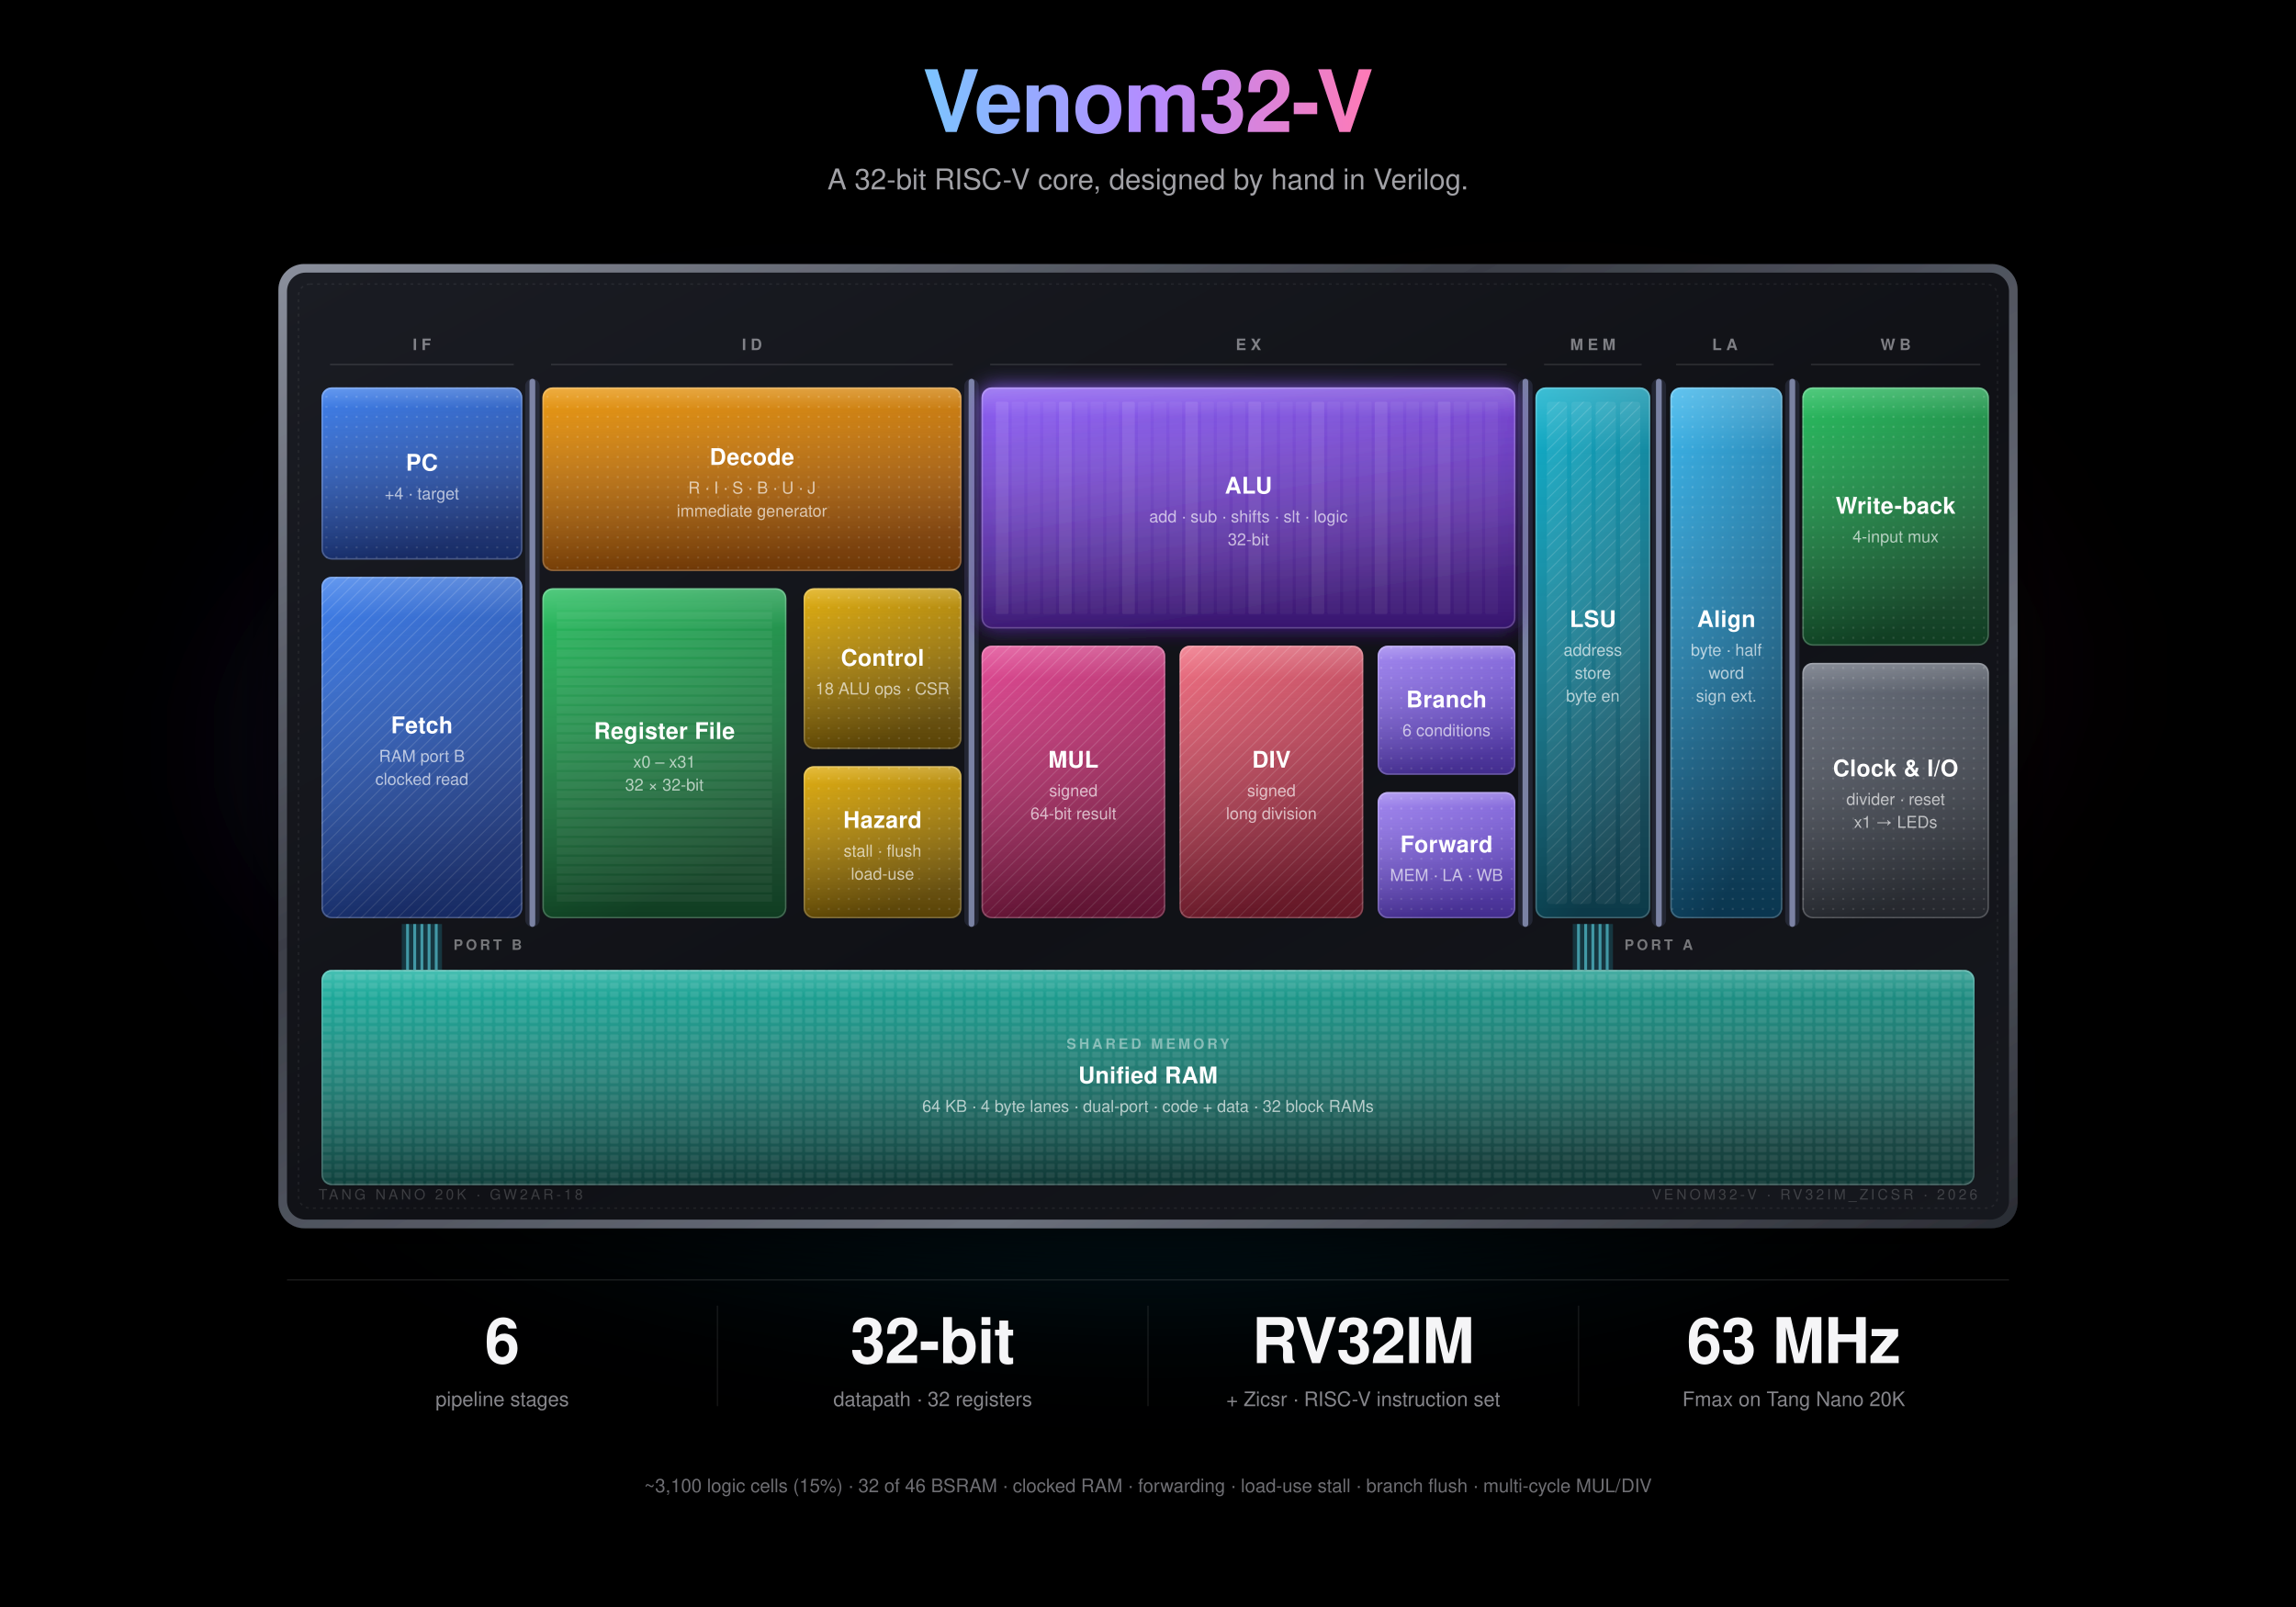
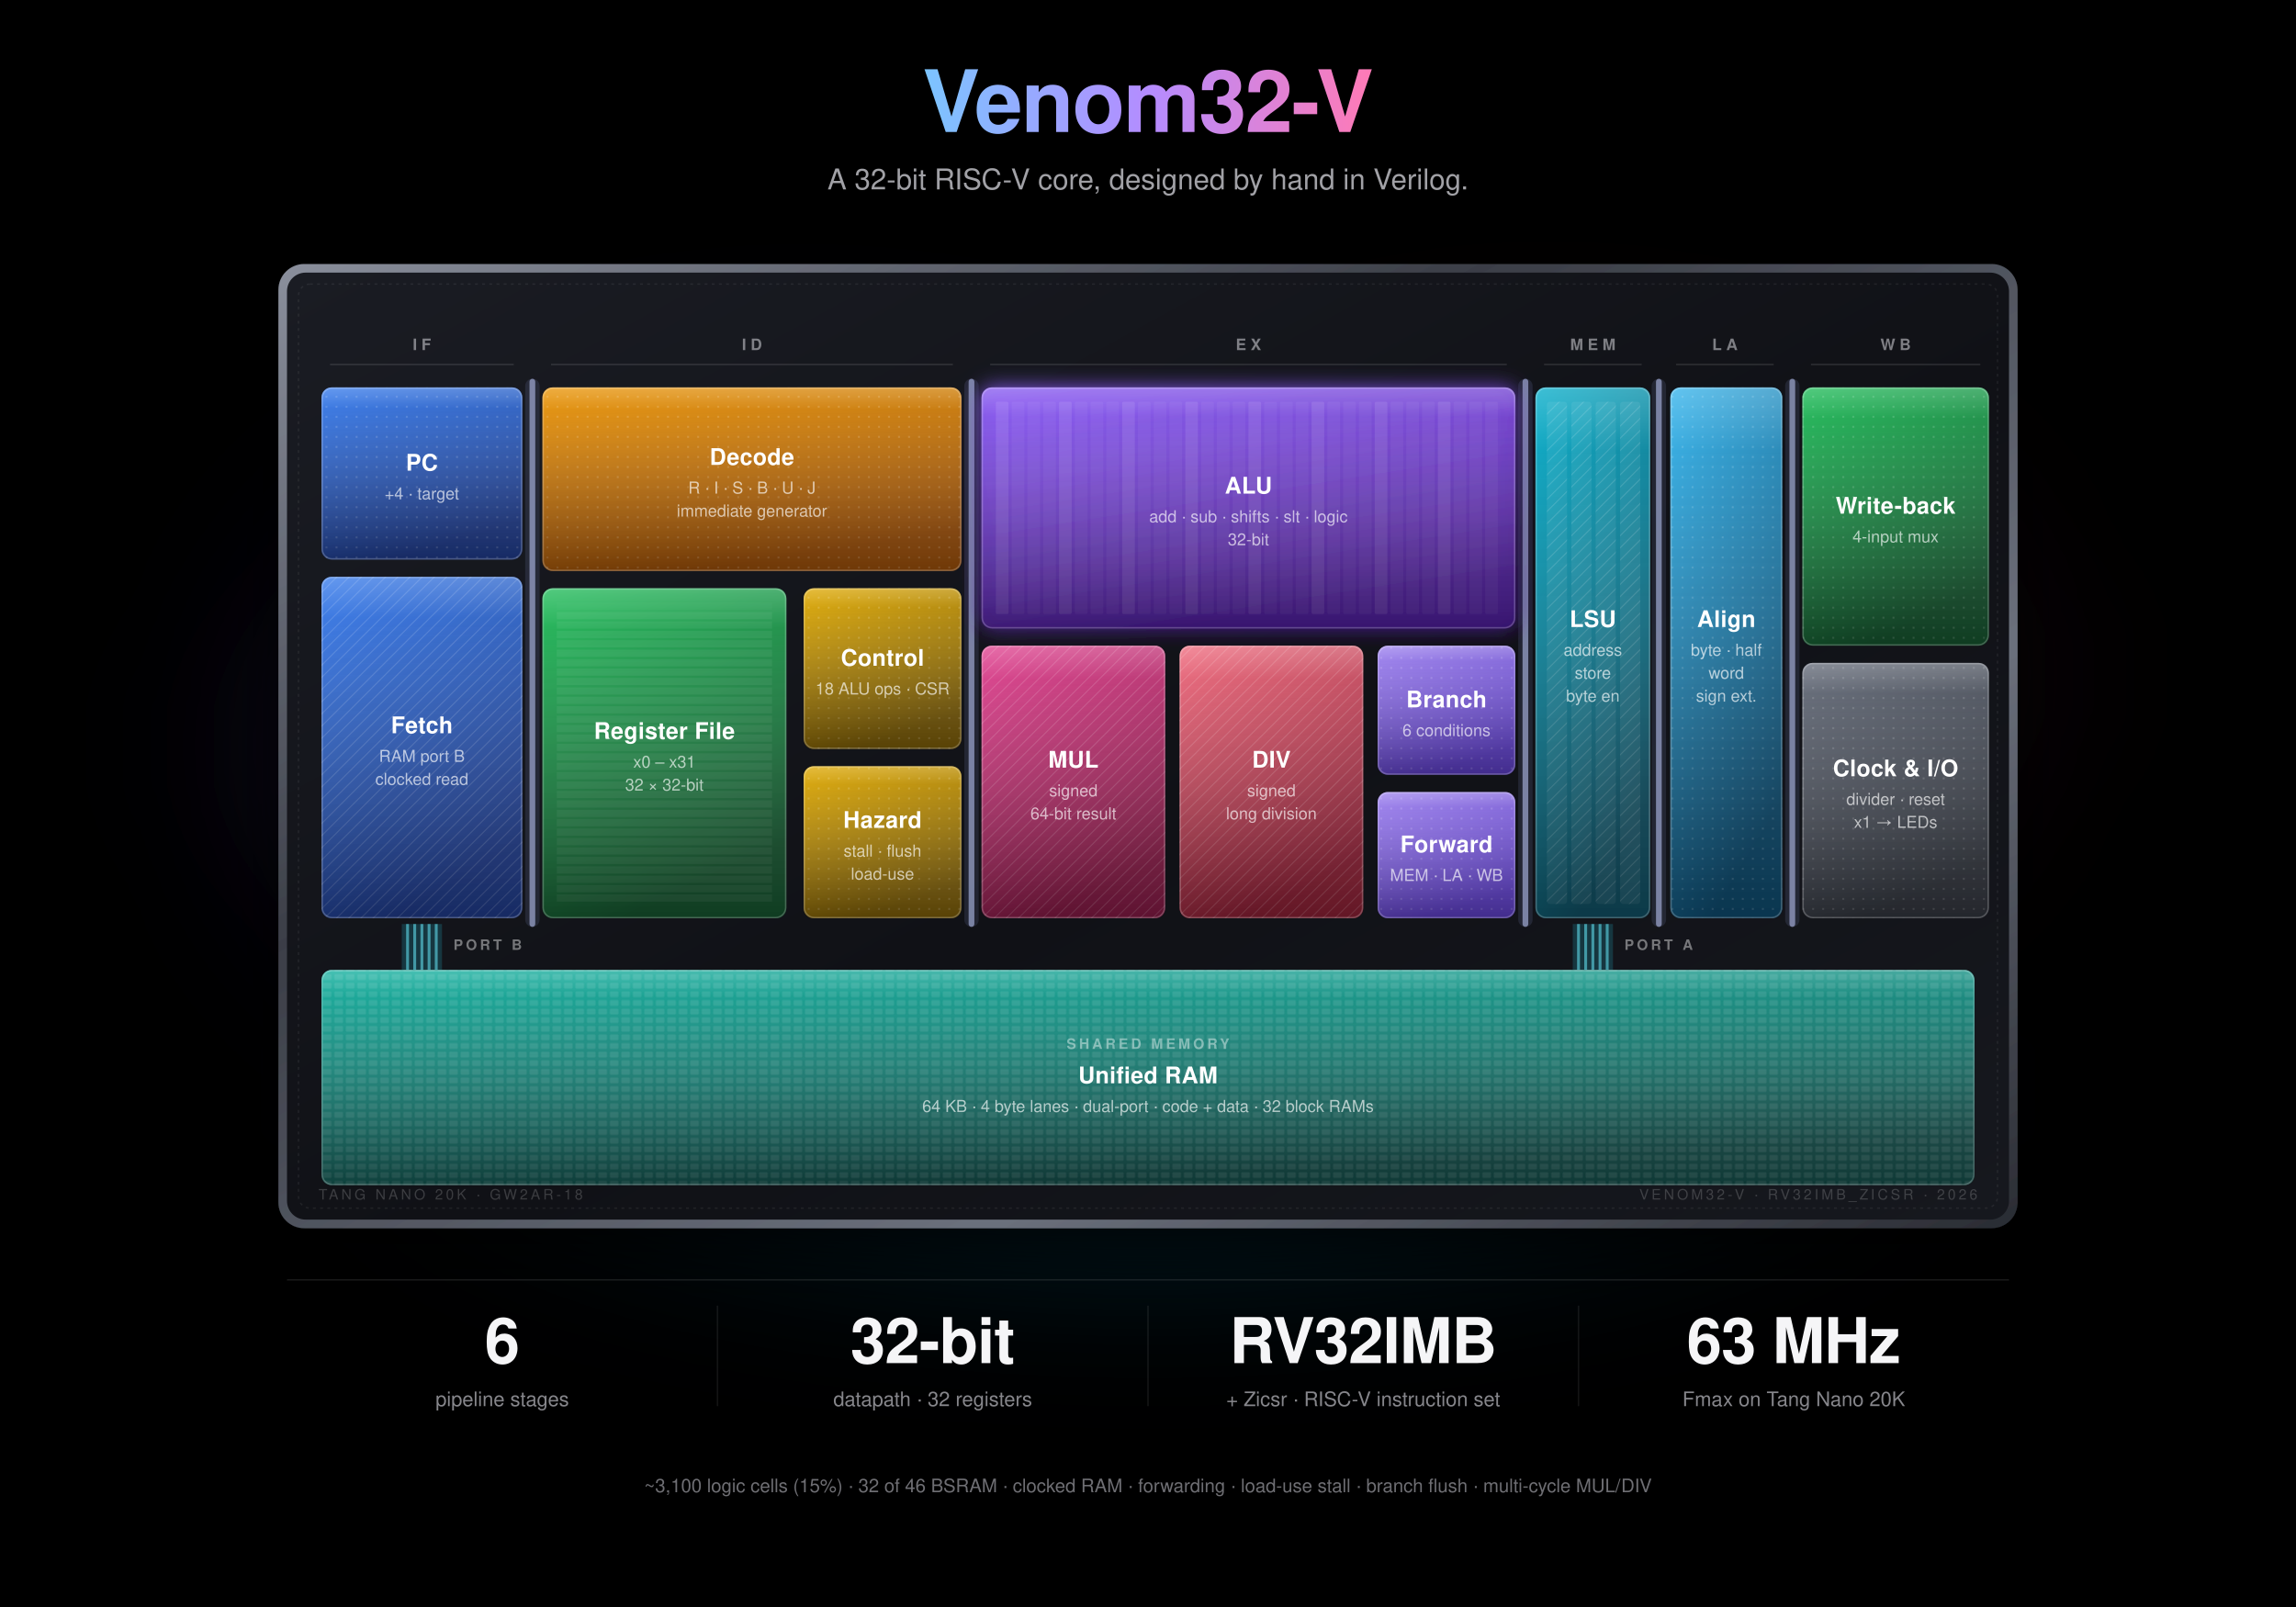
<svg xmlns="http://www.w3.org/2000/svg" viewBox="0 0 1600 1120" width="1600" height="1120" font-family="SF Pro Display, Segoe UI, Helvetica Neue, Helvetica, Arial, sans-serif">
  <defs>
    <linearGradient id="title" x1="0" y1="0" x2="1" y2="0">
      <stop offset="0" stop-color="#7cc4ff" />
      <stop offset="0.5" stop-color="#b48cff" />
      <stop offset="1" stop-color="#ff7ab6" />
    </linearGradient>
    <linearGradient id="die" x1="0" y1="0" x2="1" y2="1">
      <stop offset="0" stop-color="#1a1c23" />
      <stop offset="0.55" stop-color="#101116" />
      <stop offset="1" stop-color="#16181e" />
    </linearGradient>
    <linearGradient id="edge" x1="0" y1="0" x2="1" y2="1">
      <stop offset="0" stop-color="#8a8f9c" />
      <stop offset="0.35" stop-color="#3b3e47" />
      <stop offset="0.7" stop-color="#6b707c" />
      <stop offset="1" stop-color="#2a2c33" />
    </linearGradient>
    <linearGradient id="hl" x1="0" y1="0" x2="0" y2="1">
      <stop offset="0" stop-color="#fff" stop-opacity="0.22" />
      <stop offset="0.12" stop-color="#fff" stop-opacity="0.04" />
      <stop offset="1" stop-color="#000" stop-opacity="0.25" />
    </linearGradient>
    <radialGradient id="glowA" cx="0.5" cy="0.5" r="0.5">
      <stop offset="0" stop-color="#6a4cff" stop-opacity="0.55" />
      <stop offset="1" stop-color="#6a4cff" stop-opacity="0" />
    </radialGradient>
    <radialGradient id="glowB" cx="0.5" cy="0.5" r="0.5">
      <stop offset="0" stop-color="#1fb5ff" stop-opacity="0.35" />
      <stop offset="1" stop-color="#1fb5ff" stop-opacity="0" />
    </radialGradient>
    <radialGradient id="glowC" cx="0.5" cy="0.5" r="0.5">
      <stop offset="0" stop-color="#ff5ab0" stop-opacity="0.30" />
      <stop offset="1" stop-color="#ff5ab0" stop-opacity="0" />
    </radialGradient>
    <pattern id="dots" width="7" height="7" patternUnits="userSpaceOnUse">
      <circle cx="3.5" cy="3.5" r="0.75" fill="#fff" fill-opacity="0.16" />
    </pattern>
    <pattern id="cells" width="8" height="6" patternUnits="userSpaceOnUse">
      <rect x="1" y="1" width="6" height="4" rx="0.6" fill="#fff" fill-opacity="0.10" />
    </pattern>
    <pattern id="hatch" width="6" height="6" patternUnits="userSpaceOnUse" patternTransform="rotate(45)">
      <line x1="0" y1="0" x2="0" y2="6" stroke="#fff" stroke-opacity="0.14" stroke-width="1.4" />
    </pattern>
    <filter id="blur60" x="-50%" y="-50%" width="200%" height="200%">
      <feGaussianBlur stdDeviation="60" />
    </filter>
    <filter id="shadow" x="-10%" y="-10%" width="120%" height="120%">
      <feDropShadow dx="0" dy="18" stdDeviation="22" flood-color="#000" flood-opacity="0.8" />
    </filter>
    <filter id="bglow" x="-20%" y="-20%" width="140%" height="140%">
      <feGaussianBlur stdDeviation="7" result="b" />
      <feMerge>
        <feMergeNode in="b" />
        <feMergeNode in="SourceGraphic" />
      </feMerge>
    </filter>
    <style>
.bn{fill:#fff;font-size:16px;font-weight:650;letter-spacing:0.2px}
.bs{fill:#fff;fill-opacity:0.66;font-size:11.5px}
.tag{fill:#fff;fill-opacity:0.42;font-size:10px;font-weight:600;letter-spacing:2px}
.stg{fill:#d6d6dc;fill-opacity:0.55;font-size:11px;font-weight:700;letter-spacing:3px;text-anchor:middle}
.stat{fill:#f5f5f7;font-size:44px;font-weight:700;text-anchor:middle;letter-spacing:-0.5px}
.statl{fill:#86868b;font-size:14px;text-anchor:middle}
</style>
  </defs>
  <rect width="1600" height="1120" fill="#000" />
  <text x="800" y="92" text-anchor="middle" style="font-size:60px;font-weight:700;fill:url(#title);letter-spacing:-1px">Venom32-V</text>
  <text x="800" y="132" text-anchor="middle" style="font-size:20px;fill:#a1a1a6">A 32-bit RISC-V core, designed by hand in Verilog.</text>
  <ellipse cx="560" cy="520" rx="420" ry="260" fill="url(#glowA)" filter="url(#blur60)" />
  <ellipse cx="1080" cy="470" rx="360" ry="220" fill="url(#glowC)" filter="url(#blur60)" />
  <ellipse cx="800" cy="760" rx="560" ry="140" fill="url(#glowB)" filter="url(#blur60)" />
  <rect x="194" y="184" width="1212" height="672" rx="18" fill="url(#edge)" filter="url(#shadow)" />
  <rect x="200" y="190" width="1200" height="660" rx="13" fill="url(#die)" />
  <rect x="208" y="198" width="1184" height="644" rx="8" fill="none" stroke="#fff" stroke-opacity="0.07" stroke-dasharray="2 3" />
  <text x="294.0" y="244" class="stg">IF</text>
  <line x1="230" y1="254" x2="358" y2="254" stroke="#fff" stroke-opacity="0.12" />
  <text x="524.0" y="244" class="stg">ID</text>
  <line x1="384" y1="254" x2="664" y2="254" stroke="#fff" stroke-opacity="0.12" />
  <text x="870.0" y="244" class="stg">EX</text>
  <line x1="690" y1="254" x2="1050" y2="254" stroke="#fff" stroke-opacity="0.12" />
  <text x="1110.0" y="244" class="stg">MEM</text>
  <line x1="1076" y1="254" x2="1144" y2="254" stroke="#fff" stroke-opacity="0.12" />
  <text x="1202.0" y="244" class="stg">LA</text>
  <line x1="1168" y1="254" x2="1236" y2="254" stroke="#fff" stroke-opacity="0.12" />
  <text x="1321.0" y="244" class="stg">WB</text>
  <line x1="1262" y1="254" x2="1380" y2="254" stroke="#fff" stroke-opacity="0.12" />
  <rect x="369.0" y="264" width="4" height="382" rx="2" fill="#c7d2fe" fill-opacity="0.55" />
  <rect x="366.0" y="264" width="10" height="382" rx="5" fill="#a5b4fc" fill-opacity="0.12" />
  <rect x="675.0" y="264" width="4" height="382" rx="2" fill="#c7d2fe" fill-opacity="0.55" />
  <rect x="672.0" y="264" width="10" height="382" rx="5" fill="#a5b4fc" fill-opacity="0.12" />
  <rect x="1061.0" y="264" width="4" height="382" rx="2" fill="#c7d2fe" fill-opacity="0.55" />
  <rect x="1058.0" y="264" width="10" height="382" rx="5" fill="#a5b4fc" fill-opacity="0.12" />
  <rect x="1154.0" y="264" width="4" height="382" rx="2" fill="#c7d2fe" fill-opacity="0.55" />
  <rect x="1151.0" y="264" width="10" height="382" rx="5" fill="#a5b4fc" fill-opacity="0.12" />
  <rect x="1247.0" y="264" width="4" height="382" rx="2" fill="#c7d2fe" fill-opacity="0.55" />
  <rect x="1244.0" y="264" width="10" height="382" rx="5" fill="#a5b4fc" fill-opacity="0.12" />
  <linearGradient id="g1" x1="0" y1="0" x2="0.35" y2="1">
    <stop offset="0" stop-color="#3b82f6" stop-opacity="0.95" />
    <stop offset="1" stop-color="#1e3a8a" stop-opacity="0.95" />
  </linearGradient>
  <g>
    <rect x="224" y="270" width="140" height="120" rx="7" fill="url(#g1)" />
  </g>
  <rect x="224" y="270" width="140" height="120" rx="7" fill="url(#dots)" />
  <rect x="224" y="270" width="140" height="120" rx="7" fill="url(#hl)" />
  <rect x="224.5" y="270.5" width="139" height="119" rx="7" fill="none" stroke="#fff" stroke-opacity="0.22" />
  <text x="294.0" y="328.0" class="bn" text-anchor="middle">PC</text>
  <text x="294.0" y="348.0" class="bs" text-anchor="middle">+4 · target</text>
  <linearGradient id="g2" x1="0" y1="0" x2="0.35" y2="1">
    <stop offset="0" stop-color="#3b82f6" stop-opacity="0.95" />
    <stop offset="1" stop-color="#1e3a8a" stop-opacity="0.95" />
  </linearGradient>
  <g>
    <rect x="224" y="402" width="140" height="238" rx="7" fill="url(#g2)" />
  </g>
  <rect x="224" y="402" width="140" height="238" rx="7" fill="url(#hatch)" />
  <rect x="224" y="402" width="140" height="238" rx="7" fill="url(#hl)" />
  <rect x="224.5" y="402.5" width="139" height="237" rx="7" fill="none" stroke="#fff" stroke-opacity="0.22" />
  <text x="294.0" y="511.0" class="bn" text-anchor="middle">Fetch</text>
  <text x="294.0" y="531.0" class="bs" text-anchor="middle">RAM port B</text>
  <text x="294.0" y="547.0" class="bs" text-anchor="middle">clocked read</text>
  <linearGradient id="g3" x1="0" y1="0" x2="0.35" y2="1">
    <stop offset="0" stop-color="#f59e0b" stop-opacity="0.95" />
    <stop offset="1" stop-color="#9a4d07" stop-opacity="0.95" />
  </linearGradient>
  <g>
    <rect x="378" y="270" width="292" height="128" rx="7" fill="url(#g3)" />
  </g>
  <rect x="378" y="270" width="292" height="128" rx="7" fill="url(#dots)" />
  <rect x="378" y="270" width="292" height="128" rx="7" fill="url(#hl)" />
  <rect x="378.5" y="270.5" width="291" height="127" rx="7" fill="none" stroke="#fff" stroke-opacity="0.22" />
  <text x="524.0" y="324.0" class="bn" text-anchor="middle">Decode</text>
  <text x="524.0" y="344.0" class="bs" text-anchor="middle">R · I · S · B · U · J</text>
  <text x="524.0" y="360.0" class="bs" text-anchor="middle">immediate generator</text>
  <linearGradient id="g4" x1="0" y1="0" x2="0.35" y2="1">
    <stop offset="0" stop-color="#22c55e" stop-opacity="0.95" />
    <stop offset="1" stop-color="#14532d" stop-opacity="0.95" />
  </linearGradient>
  <g>
    <rect x="378" y="410" width="170" height="230" rx="7" fill="url(#g4)" />
  </g>
  <rect x="388" y="420.0" width="150" height="5.0" fill="#fff" fill-opacity="0.02" />
  <rect x="388" y="426.6" width="150" height="5.0" fill="#fff" fill-opacity="0.06" />
  <rect x="388" y="433.1" width="150" height="5.0" fill="#fff" fill-opacity="0.06" />
  <rect x="388" y="439.7" width="150" height="5.0" fill="#fff" fill-opacity="0.06" />
  <rect x="388" y="446.2" width="150" height="5.0" fill="#fff" fill-opacity="0.06" />
  <rect x="388" y="452.8" width="150" height="5.0" fill="#fff" fill-opacity="0.06" />
  <rect x="388" y="459.4" width="150" height="5.0" fill="#fff" fill-opacity="0.06" />
  <rect x="388" y="465.9" width="150" height="5.0" fill="#fff" fill-opacity="0.06" />
  <rect x="388" y="472.5" width="150" height="5.0" fill="#fff" fill-opacity="0.06" />
  <rect x="388" y="479.1" width="150" height="5.0" fill="#fff" fill-opacity="0.06" />
  <rect x="388" y="485.6" width="150" height="5.0" fill="#fff" fill-opacity="0.06" />
  <rect x="388" y="492.2" width="150" height="5.0" fill="#fff" fill-opacity="0.06" />
  <rect x="388" y="498.8" width="150" height="5.0" fill="#fff" fill-opacity="0.06" />
  <rect x="388" y="505.3" width="150" height="5.0" fill="#fff" fill-opacity="0.06" />
  <rect x="388" y="511.9" width="150" height="5.0" fill="#fff" fill-opacity="0.06" />
  <rect x="388" y="518.4" width="150" height="5.0" fill="#fff" fill-opacity="0.06" />
  <rect x="388" y="525.0" width="150" height="5.0" fill="#fff" fill-opacity="0.06" />
  <rect x="388" y="531.6" width="150" height="5.0" fill="#fff" fill-opacity="0.06" />
  <rect x="388" y="538.1" width="150" height="5.0" fill="#fff" fill-opacity="0.06" />
  <rect x="388" y="544.7" width="150" height="5.0" fill="#fff" fill-opacity="0.06" />
  <rect x="388" y="551.2" width="150" height="5.0" fill="#fff" fill-opacity="0.06" />
  <rect x="388" y="557.8" width="150" height="5.0" fill="#fff" fill-opacity="0.06" />
  <rect x="388" y="564.4" width="150" height="5.0" fill="#fff" fill-opacity="0.06" />
  <rect x="388" y="570.9" width="150" height="5.0" fill="#fff" fill-opacity="0.06" />
  <rect x="388" y="577.5" width="150" height="5.0" fill="#fff" fill-opacity="0.06" />
  <rect x="388" y="584.1" width="150" height="5.0" fill="#fff" fill-opacity="0.06" />
  <rect x="388" y="590.6" width="150" height="5.0" fill="#fff" fill-opacity="0.06" />
  <rect x="388" y="597.2" width="150" height="5.0" fill="#fff" fill-opacity="0.06" />
  <rect x="388" y="603.8" width="150" height="5.0" fill="#fff" fill-opacity="0.06" />
  <rect x="388" y="610.3" width="150" height="5.0" fill="#fff" fill-opacity="0.06" />
  <rect x="388" y="616.9" width="150" height="5.0" fill="#fff" fill-opacity="0.06" />
  <rect x="388" y="623.4" width="150" height="5.0" fill="#fff" fill-opacity="0.06" />
  <rect x="378" y="410" width="170" height="230" rx="7" fill="url(#hl)" />
  <rect x="378.5" y="410.5" width="169" height="229" rx="7" fill="none" stroke="#fff" stroke-opacity="0.22" />
  <text x="463.0" y="515.0" class="bn" text-anchor="middle">Register File</text>
  <text x="463.0" y="535.0" class="bs" text-anchor="middle">x0 – x31</text>
  <text x="463.0" y="551.0" class="bs" text-anchor="middle">32 × 32-bit</text>
  <linearGradient id="g5" x1="0" y1="0" x2="0.35" y2="1">
    <stop offset="0" stop-color="#eab308" stop-opacity="0.95" />
    <stop offset="1" stop-color="#7a5b06" stop-opacity="0.95" />
  </linearGradient>
  <g>
    <rect x="560" y="410" width="110" height="112" rx="7" fill="url(#g5)" />
  </g>
  <rect x="560" y="410" width="110" height="112" rx="7" fill="url(#dots)" />
  <rect x="560" y="410" width="110" height="112" rx="7" fill="url(#hl)" />
  <rect x="560.5" y="410.5" width="109" height="111" rx="7" fill="none" stroke="#fff" stroke-opacity="0.22" />
  <text x="615.0" y="464.0" class="bn" text-anchor="middle">Control</text>
  <text x="615.0" y="484.0" class="bs" text-anchor="middle">18 ALU ops · CSR</text>
  <linearGradient id="g6" x1="0" y1="0" x2="0.35" y2="1">
    <stop offset="0" stop-color="#eab308" stop-opacity="0.95" />
    <stop offset="1" stop-color="#7a5b06" stop-opacity="0.95" />
  </linearGradient>
  <g>
    <rect x="560" y="534" width="110" height="106" rx="7" fill="url(#g6)" />
  </g>
  <rect x="560" y="534" width="110" height="106" rx="7" fill="url(#dots)" />
  <rect x="560" y="534" width="110" height="106" rx="7" fill="url(#hl)" />
  <rect x="560.5" y="534.5" width="109" height="105" rx="7" fill="none" stroke="#fff" stroke-opacity="0.22" />
  <text x="615.0" y="577.0" class="bn" text-anchor="middle">Hazard</text>
  <text x="615.0" y="597.0" class="bs" text-anchor="middle">stall · flush</text>
  <text x="615.0" y="613.0" class="bs" text-anchor="middle">load-use</text>
  <linearGradient id="g7" x1="0" y1="0" x2="0.35" y2="1">
    <stop offset="0" stop-color="#8b5cf6" stop-opacity="0.95" />
    <stop offset="1" stop-color="#4c1d95" stop-opacity="0.95" />
  </linearGradient>
  <g filter="url(#bglow)">
    <rect x="684" y="270" width="372" height="168" rx="7" fill="url(#g7)" />
  </g>
  <rect x="694.0" y="280" width="8.8" height="148" rx="1" fill="#fff" fill-opacity="0.1" />
  <rect x="705.0" y="280" width="8.8" height="148" rx="1" fill="#fff" fill-opacity="0.05" />
  <rect x="716.0" y="280" width="8.8" height="148" rx="1" fill="#fff" fill-opacity="0.05" />
  <rect x="727.0" y="280" width="8.8" height="148" rx="1" fill="#fff" fill-opacity="0.05" />
  <rect x="738.0" y="280" width="8.8" height="148" rx="1" fill="#fff" fill-opacity="0.1" />
  <rect x="749.0" y="280" width="8.8" height="148" rx="1" fill="#fff" fill-opacity="0.05" />
  <rect x="760.0" y="280" width="8.8" height="148" rx="1" fill="#fff" fill-opacity="0.05" />
  <rect x="771.0" y="280" width="8.8" height="148" rx="1" fill="#fff" fill-opacity="0.05" />
  <rect x="782.0" y="280" width="8.8" height="148" rx="1" fill="#fff" fill-opacity="0.1" />
  <rect x="793.0" y="280" width="8.8" height="148" rx="1" fill="#fff" fill-opacity="0.05" />
  <rect x="804.0" y="280" width="8.8" height="148" rx="1" fill="#fff" fill-opacity="0.05" />
  <rect x="815.0" y="280" width="8.8" height="148" rx="1" fill="#fff" fill-opacity="0.05" />
  <rect x="826.0" y="280" width="8.8" height="148" rx="1" fill="#fff" fill-opacity="0.1" />
  <rect x="837.0" y="280" width="8.8" height="148" rx="1" fill="#fff" fill-opacity="0.05" />
  <rect x="848.0" y="280" width="8.8" height="148" rx="1" fill="#fff" fill-opacity="0.05" />
  <rect x="859.0" y="280" width="8.8" height="148" rx="1" fill="#fff" fill-opacity="0.05" />
  <rect x="870.0" y="280" width="8.8" height="148" rx="1" fill="#fff" fill-opacity="0.1" />
  <rect x="881.0" y="280" width="8.8" height="148" rx="1" fill="#fff" fill-opacity="0.05" />
  <rect x="892.0" y="280" width="8.8" height="148" rx="1" fill="#fff" fill-opacity="0.05" />
  <rect x="903.0" y="280" width="8.8" height="148" rx="1" fill="#fff" fill-opacity="0.05" />
  <rect x="914.0" y="280" width="8.8" height="148" rx="1" fill="#fff" fill-opacity="0.1" />
  <rect x="925.0" y="280" width="8.8" height="148" rx="1" fill="#fff" fill-opacity="0.05" />
  <rect x="936.0" y="280" width="8.8" height="148" rx="1" fill="#fff" fill-opacity="0.05" />
  <rect x="947.0" y="280" width="8.8" height="148" rx="1" fill="#fff" fill-opacity="0.05" />
  <rect x="958.0" y="280" width="8.8" height="148" rx="1" fill="#fff" fill-opacity="0.1" />
  <rect x="969.0" y="280" width="8.8" height="148" rx="1" fill="#fff" fill-opacity="0.05" />
  <rect x="980.0" y="280" width="8.8" height="148" rx="1" fill="#fff" fill-opacity="0.05" />
  <rect x="991.0" y="280" width="8.8" height="148" rx="1" fill="#fff" fill-opacity="0.05" />
  <rect x="1002.0" y="280" width="8.8" height="148" rx="1" fill="#fff" fill-opacity="0.1" />
  <rect x="1013.0" y="280" width="8.8" height="148" rx="1" fill="#fff" fill-opacity="0.05" />
  <rect x="1024.0" y="280" width="8.8" height="148" rx="1" fill="#fff" fill-opacity="0.05" />
  <rect x="1035.0" y="280" width="8.8" height="148" rx="1" fill="#fff" fill-opacity="0.05" />
  <rect x="684" y="270" width="372" height="168" rx="7" fill="url(#hl)" />
  <rect x="684.5" y="270.5" width="371" height="167" rx="7" fill="none" stroke="#fff" stroke-opacity="0.22" />
  <text x="870.0" y="344.0" class="bn" text-anchor="middle">ALU</text>
  <text x="870.0" y="364.0" class="bs" text-anchor="middle">add · sub · shifts · slt · logic</text>
  <text x="870.0" y="380.0" class="bs" text-anchor="middle">32-bit</text>
  <linearGradient id="g8" x1="0" y1="0" x2="0.35" y2="1">
    <stop offset="0" stop-color="#ec4899" stop-opacity="0.95" />
    <stop offset="1" stop-color="#831843" stop-opacity="0.95" />
  </linearGradient>
  <g>
    <rect x="684" y="450" width="128" height="190" rx="7" fill="url(#g8)" />
  </g>
  <rect x="684" y="450" width="128" height="190" rx="7" fill="url(#hatch)" />
  <rect x="684" y="450" width="128" height="190" rx="7" fill="url(#hl)" />
  <rect x="684.5" y="450.5" width="127" height="189" rx="7" fill="none" stroke="#fff" stroke-opacity="0.22" />
  <text x="748.0" y="535.0" class="bn" text-anchor="middle">MUL</text>
  <text x="748.0" y="555.0" class="bs" text-anchor="middle">signed</text>
  <text x="748.0" y="571.0" class="bs" text-anchor="middle">64-bit result</text>
  <linearGradient id="g9" x1="0" y1="0" x2="0.35" y2="1">
    <stop offset="0" stop-color="#fb7185" stop-opacity="0.95" />
    <stop offset="1" stop-color="#8a1d33" stop-opacity="0.95" />
  </linearGradient>
  <g>
    <rect x="822" y="450" width="128" height="190" rx="7" fill="url(#g9)" />
  </g>
  <rect x="822" y="450" width="128" height="190" rx="7" fill="url(#hatch)" />
  <rect x="822" y="450" width="128" height="190" rx="7" fill="url(#hl)" />
  <rect x="822.5" y="450.5" width="127" height="189" rx="7" fill="none" stroke="#fff" stroke-opacity="0.22" />
  <text x="886.0" y="535.0" class="bn" text-anchor="middle">DIV</text>
  <text x="886.0" y="555.0" class="bs" text-anchor="middle">signed</text>
  <text x="886.0" y="571.0" class="bs" text-anchor="middle">long division</text>
  <linearGradient id="g10" x1="0" y1="0" x2="0.35" y2="1">
    <stop offset="0" stop-color="#a78bfa" stop-opacity="0.95" />
    <stop offset="1" stop-color="#5b3cc4" stop-opacity="0.95" />
  </linearGradient>
  <g>
    <rect x="960" y="450" width="96" height="90" rx="7" fill="url(#g10)" />
  </g>
  <rect x="960" y="450" width="96" height="90" rx="7" fill="url(#dots)" />
  <rect x="960" y="450" width="96" height="90" rx="7" fill="url(#hl)" />
  <rect x="960.5" y="450.5" width="95" height="89" rx="7" fill="none" stroke="#fff" stroke-opacity="0.22" />
  <text x="1008.0" y="493.0" class="bn" text-anchor="middle">Branch</text>
  <text x="1008.0" y="513.0" class="bs" text-anchor="middle">6 conditions</text>
  <linearGradient id="g11" x1="0" y1="0" x2="0.35" y2="1">
    <stop offset="0" stop-color="#a78bfa" stop-opacity="0.95" />
    <stop offset="1" stop-color="#5b3cc4" stop-opacity="0.95" />
  </linearGradient>
  <g>
    <rect x="960" y="552" width="96" height="88" rx="7" fill="url(#g11)" />
  </g>
  <rect x="960" y="552" width="96" height="88" rx="7" fill="url(#dots)" />
  <rect x="960" y="552" width="96" height="88" rx="7" fill="url(#hl)" />
  <rect x="960.5" y="552.5" width="95" height="87" rx="7" fill="none" stroke="#fff" stroke-opacity="0.22" />
  <text x="1008.0" y="594.0" class="bn" text-anchor="middle">Forward</text>
  <text x="1008.0" y="614.0" class="bs" text-anchor="middle">MEM · LA · WB</text>
  <linearGradient id="g12" x1="0" y1="0" x2="0.35" y2="1">
    <stop offset="0" stop-color="#06b6d4" stop-opacity="0.95" />
    <stop offset="1" stop-color="#0e4f63" stop-opacity="0.95" />
  </linearGradient>
  <g>
    <rect x="1070" y="270" width="80" height="370" rx="7" fill="url(#g12)" />
  </g>
  <rect x="1078.0" y="280" width="14.0" height="350" rx="2" fill="#fff" fill-opacity="0.07" />
  <rect x="1078.0" y="280" width="14.0" height="350" rx="2" fill="url(#hatch)" />
  <rect x="1095.0" y="280" width="14.0" height="350" rx="2" fill="#fff" fill-opacity="0.07" />
  <rect x="1095.0" y="280" width="14.0" height="350" rx="2" fill="url(#hatch)" />
  <rect x="1112.0" y="280" width="14.0" height="350" rx="2" fill="#fff" fill-opacity="0.07" />
  <rect x="1112.0" y="280" width="14.0" height="350" rx="2" fill="url(#hatch)" />
  <rect x="1129.0" y="280" width="14.0" height="350" rx="2" fill="#fff" fill-opacity="0.07" />
  <rect x="1129.0" y="280" width="14.0" height="350" rx="2" fill="url(#hatch)" />
  <rect x="1070" y="270" width="80" height="370" rx="7" fill="url(#hl)" />
  <rect x="1070.5" y="270.5" width="79" height="369" rx="7" fill="none" stroke="#fff" stroke-opacity="0.22" />
  <text x="1110.0" y="437.0" class="bn" text-anchor="middle">LSU</text>
  <text x="1110.0" y="457.0" class="bs" text-anchor="middle">address</text>
  <text x="1110.0" y="473.0" class="bs" text-anchor="middle">store</text>
  <text x="1110.0" y="489.0" class="bs" text-anchor="middle">byte en</text>
  <linearGradient id="g12b" x1="0" y1="0" x2="0.35" y2="1">
    <stop offset="0" stop-color="#38bdf8" stop-opacity="0.95" />
    <stop offset="1" stop-color="#0c4a6e" stop-opacity="0.95" />
  </linearGradient>
  <g>
    <rect x="1164" y="270" width="78" height="370" rx="7" fill="url(#g12b)" />
  </g>
  <rect x="1164" y="270" width="78" height="370" rx="7" fill="url(#dots)" />
  <rect x="1164" y="270" width="78" height="370" rx="7" fill="url(#hl)" />
  <rect x="1164.5" y="270.5" width="77" height="369" rx="7" fill="none" stroke="#fff" stroke-opacity="0.22" />
  <text x="1203.0" y="437.0" class="bn" text-anchor="middle">Align</text>
  <text x="1203.0" y="457.0" class="bs" text-anchor="middle">byte · half</text>
  <text x="1203.0" y="473.0" class="bs" text-anchor="middle">word</text>
  <text x="1203.0" y="489.0" class="bs" text-anchor="middle">sign ext.</text>
  <linearGradient id="g13" x1="0" y1="0" x2="0.35" y2="1">
    <stop offset="0" stop-color="#22c55e" stop-opacity="0.95" />
    <stop offset="1" stop-color="#14532d" stop-opacity="0.95" />
  </linearGradient>
  <g>
    <rect x="1256" y="270" width="130" height="180" rx="7" fill="url(#g13)" />
  </g>
  <rect x="1256" y="270" width="130" height="180" rx="7" fill="url(#dots)" />
  <rect x="1256" y="270" width="130" height="180" rx="7" fill="url(#hl)" />
  <rect x="1256.5" y="270.5" width="129" height="179" rx="7" fill="none" stroke="#fff" stroke-opacity="0.22" />
  <text x="1321.0" y="358.0" class="bn" text-anchor="middle">Write-back</text>
  <text x="1321.0" y="378.0" class="bs" text-anchor="middle">4-input mux</text>
  <linearGradient id="g14" x1="0" y1="0" x2="0.35" y2="1">
    <stop offset="0" stop-color="#6b7280" stop-opacity="0.95" />
    <stop offset="1" stop-color="#30343c" stop-opacity="0.95" />
  </linearGradient>
  <g>
    <rect x="1256" y="462" width="130" height="178" rx="7" fill="url(#g14)" />
  </g>
  <rect x="1256" y="462" width="130" height="178" rx="7" fill="url(#dots)" />
  <rect x="1256" y="462" width="130" height="178" rx="7" fill="url(#hl)" />
  <rect x="1256.5" y="462.5" width="129" height="177" rx="7" fill="none" stroke="#fff" stroke-opacity="0.22" />
  <text x="1321.0" y="541.0" class="bn" text-anchor="middle">Clock &amp; I/O</text>
  <text x="1321.0" y="561.0" class="bs" text-anchor="middle">divider · reset</text>
  <text x="1321.0" y="577.0" class="bs" text-anchor="middle">x1 → LEDs</text>
  <rect x="280.0" y="644" width="28" height="32" fill="#22d3ee" fill-opacity="0.18" />
  <rect x="283.0" y="644" width="2" height="32" fill="#67e8f9" fill-opacity="0.55" />
  <rect x="288.0" y="644" width="2" height="32" fill="#67e8f9" fill-opacity="0.55" />
  <rect x="293.0" y="644" width="2" height="32" fill="#67e8f9" fill-opacity="0.55" />
  <rect x="298.0" y="644" width="2" height="32" fill="#67e8f9" fill-opacity="0.55" />
  <rect x="303.0" y="644" width="2" height="32" fill="#67e8f9" fill-opacity="0.55" />
  <text x="316.0" y="662.0" class="tag">PORT B</text>
  <rect x="1096.0" y="644" width="28" height="32" fill="#22d3ee" fill-opacity="0.18" />
  <rect x="1099.0" y="644" width="2" height="32" fill="#67e8f9" fill-opacity="0.55" />
  <rect x="1104.0" y="644" width="2" height="32" fill="#67e8f9" fill-opacity="0.55" />
  <rect x="1109.0" y="644" width="2" height="32" fill="#67e8f9" fill-opacity="0.55" />
  <rect x="1114.0" y="644" width="2" height="32" fill="#67e8f9" fill-opacity="0.55" />
  <rect x="1119.0" y="644" width="2" height="32" fill="#67e8f9" fill-opacity="0.55" />
  <text x="1132.0" y="662.0" class="tag">PORT A</text>
  <linearGradient id="g15" x1="0" y1="0" x2="0.35" y2="1">
    <stop offset="0" stop-color="#14b8a6" stop-opacity="0.95" />
    <stop offset="1" stop-color="#134e4a" stop-opacity="0.95" />
  </linearGradient>
  <g>
    <rect x="224" y="676" width="1152" height="150" rx="7" fill="url(#g15)" />
  </g>
  <rect x="224" y="676" width="1152" height="150" rx="7" fill="url(#cells)" />
  <rect x="224" y="676" width="1152" height="150" rx="7" fill="url(#hl)" />
  <rect x="224.5" y="676.5" width="1151" height="149" rx="7" fill="none" stroke="#fff" stroke-opacity="0.22" />
  <text x="800.0" y="731.0" class="tag" text-anchor="middle">SHARED MEMORY</text>
  <text x="800.0" y="755.0" class="bn" text-anchor="middle">Unified RAM</text>
  <text x="800.0" y="775.0" class="bs" text-anchor="middle">64 KB · 4 byte lanes · dual-port · code + data · 32 block RAMs</text>
-   <text x="1378" y="836" text-anchor="end" style="font-size:10px;fill:#fff;fill-opacity:0.18;letter-spacing:2px">VENOM32-V · RV32IM_ZICSR · 2026</text>
+   <text x="1378" y="836" text-anchor="end" style="font-size:10px;fill:#fff;fill-opacity:0.18;letter-spacing:2px">VENOM32-V · RV32IMB_ZICSR · 2026</text>
  <text x="222" y="836" style="font-size:10px;fill:#fff;fill-opacity:0.18;letter-spacing:2px">TANG NANO 20K · GW2AR-18</text>
  <line x1="200" y1="892" x2="1400" y2="892" stroke="#fff" stroke-opacity="0.1" />
  <text x="350" y="950" class="stat">6</text>
  <text x="350" y="980" class="statl">pipeline stages</text>
  <text x="650" y="950" class="stat">32-bit</text>
  <text x="650" y="980" class="statl">datapath · 32 registers</text>
  <line x1="500" y1="910" x2="500" y2="980" stroke="#fff" stroke-opacity="0.08" />
-   <text x="950" y="950" class="stat">RV32IM</text>
+   <text x="950" y="950" class="stat">RV32IMB</text>
  <text x="950" y="980" class="statl">+ Zicsr · RISC-V instruction set</text>
  <line x1="800" y1="910" x2="800" y2="980" stroke="#fff" stroke-opacity="0.08" />
  <text x="1250" y="950" class="stat">63 MHz</text>
  <text x="1250" y="980" class="statl">Fmax on Tang Nano 20K</text>
  <line x1="1100" y1="910" x2="1100" y2="980" stroke="#fff" stroke-opacity="0.08" />
  <text x="800" y="1040" text-anchor="middle" style="font-size:13px;fill:#6e6e73">~3,100 logic cells (15%) · 32 of 46 BSRAM · clocked RAM · forwarding · load-use stall · branch flush · multi-cycle MUL/DIV</text>
</svg>
